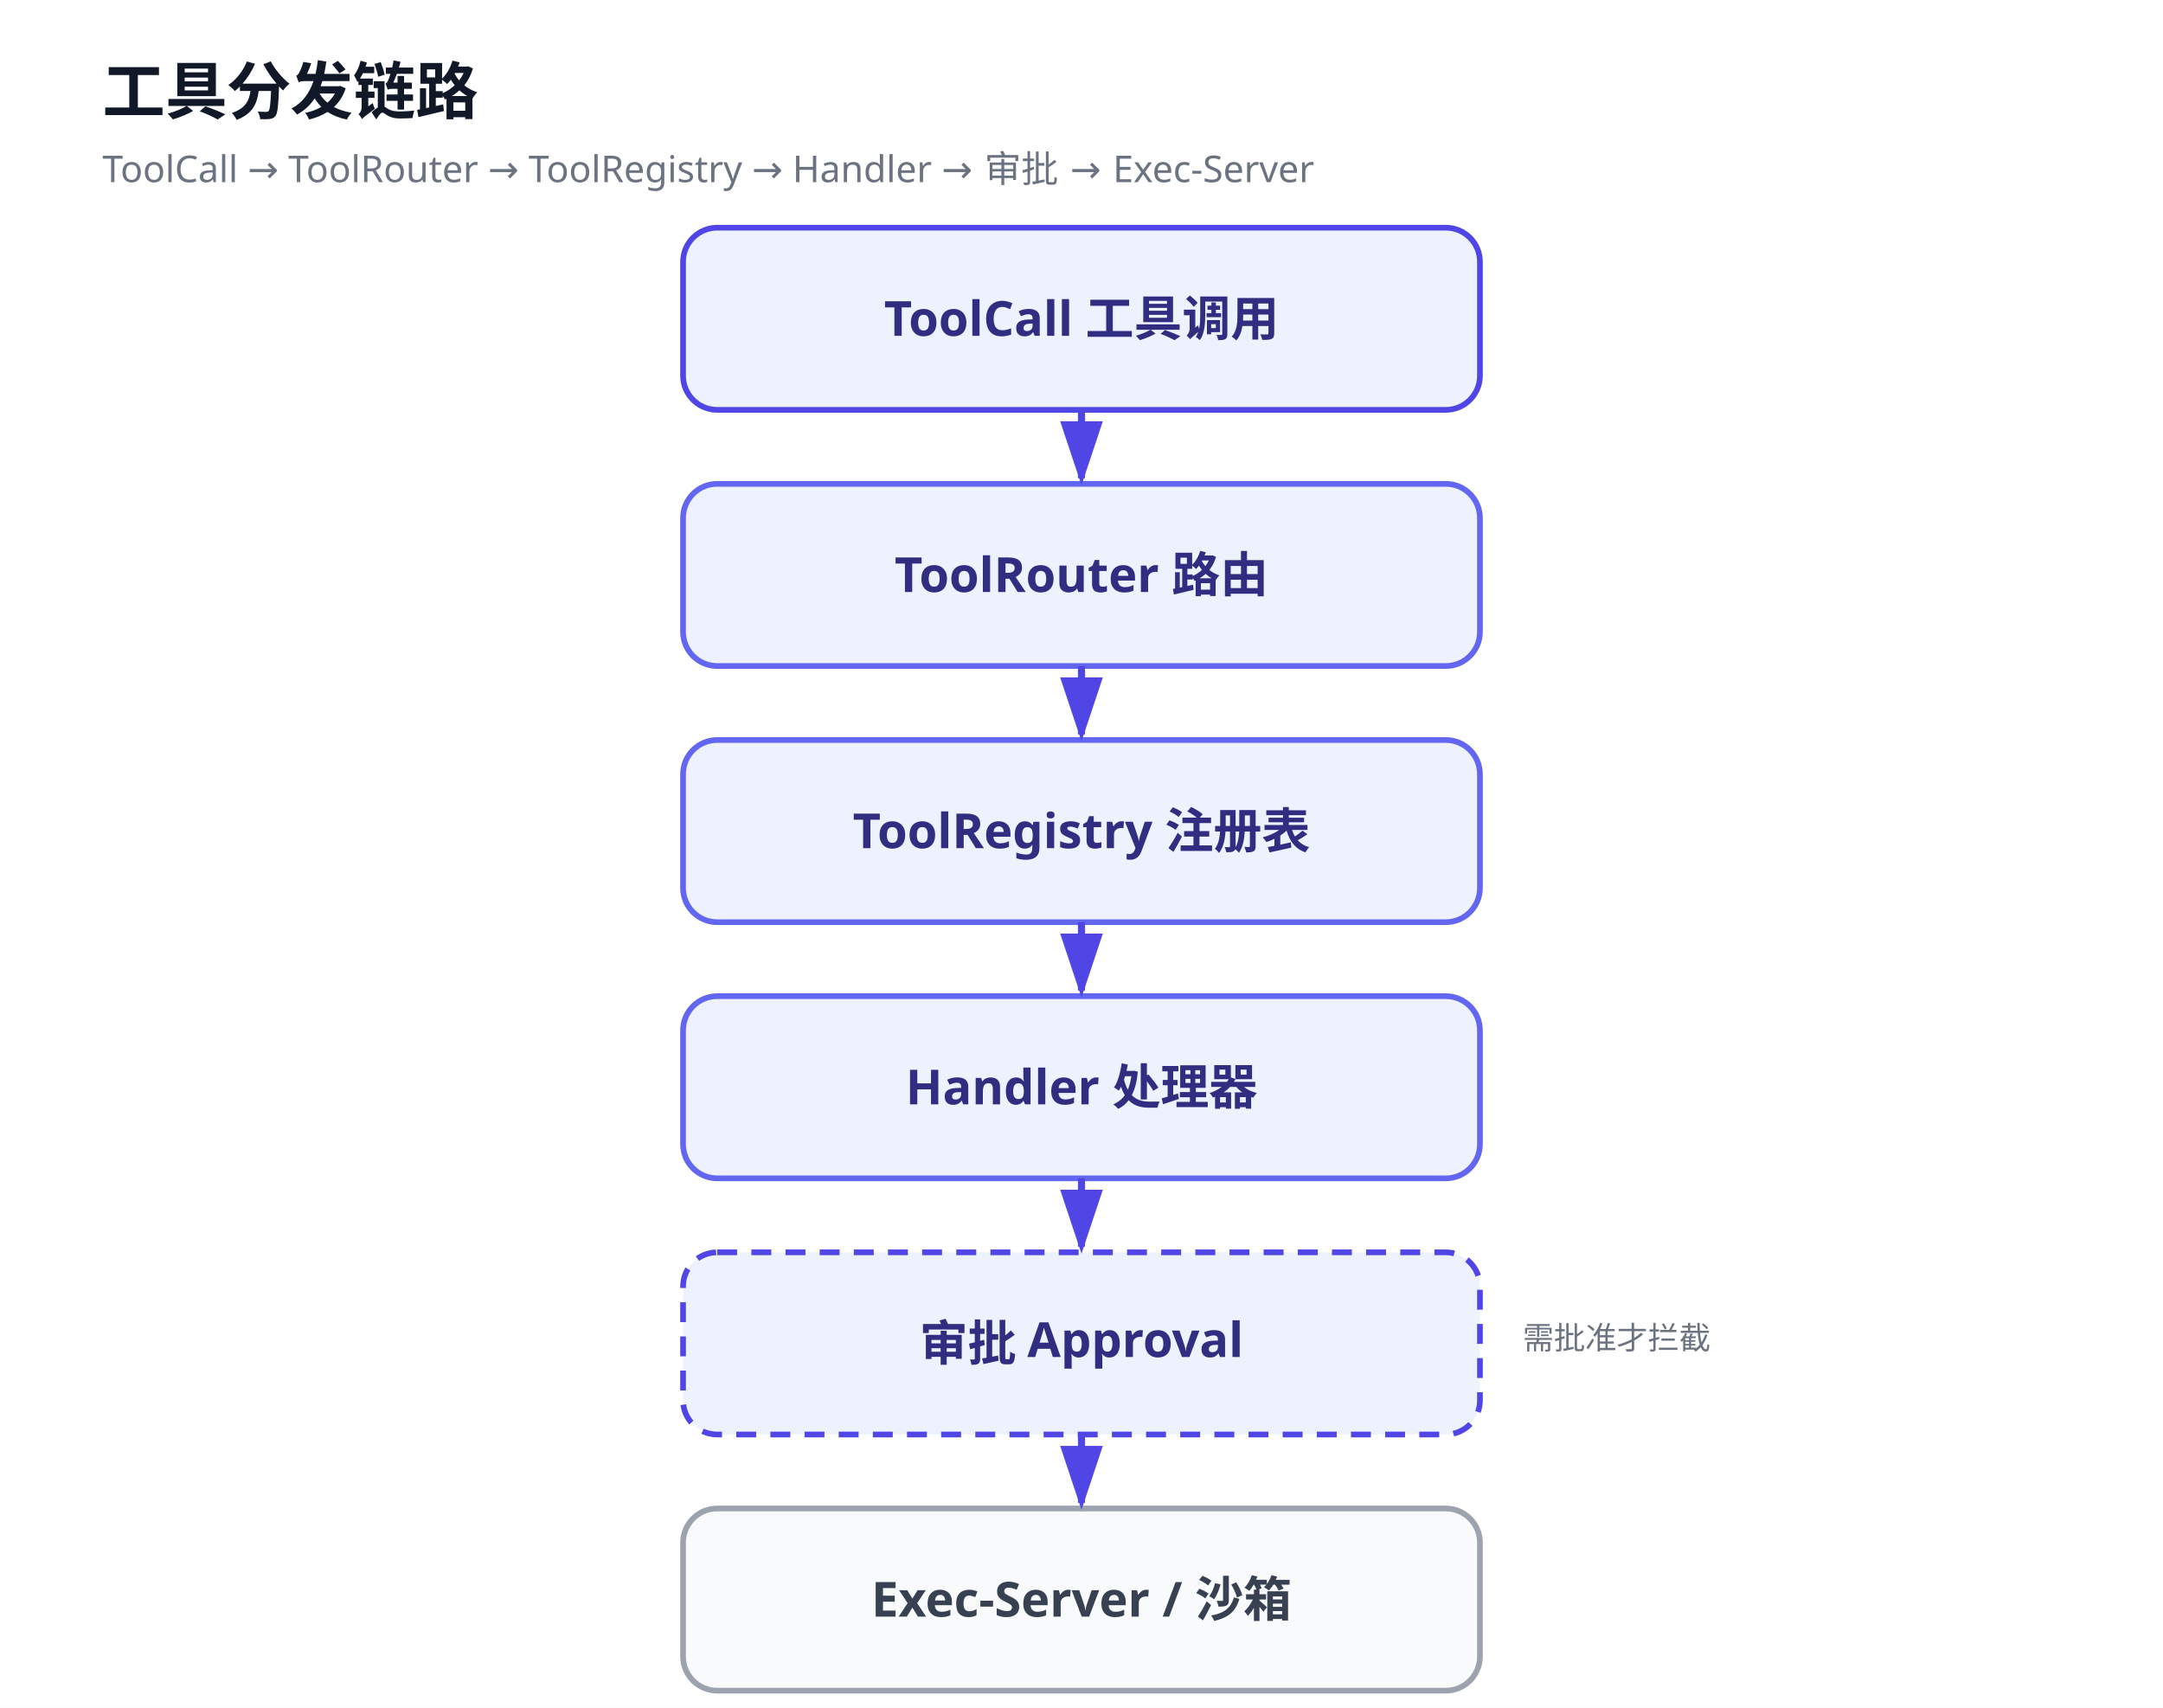
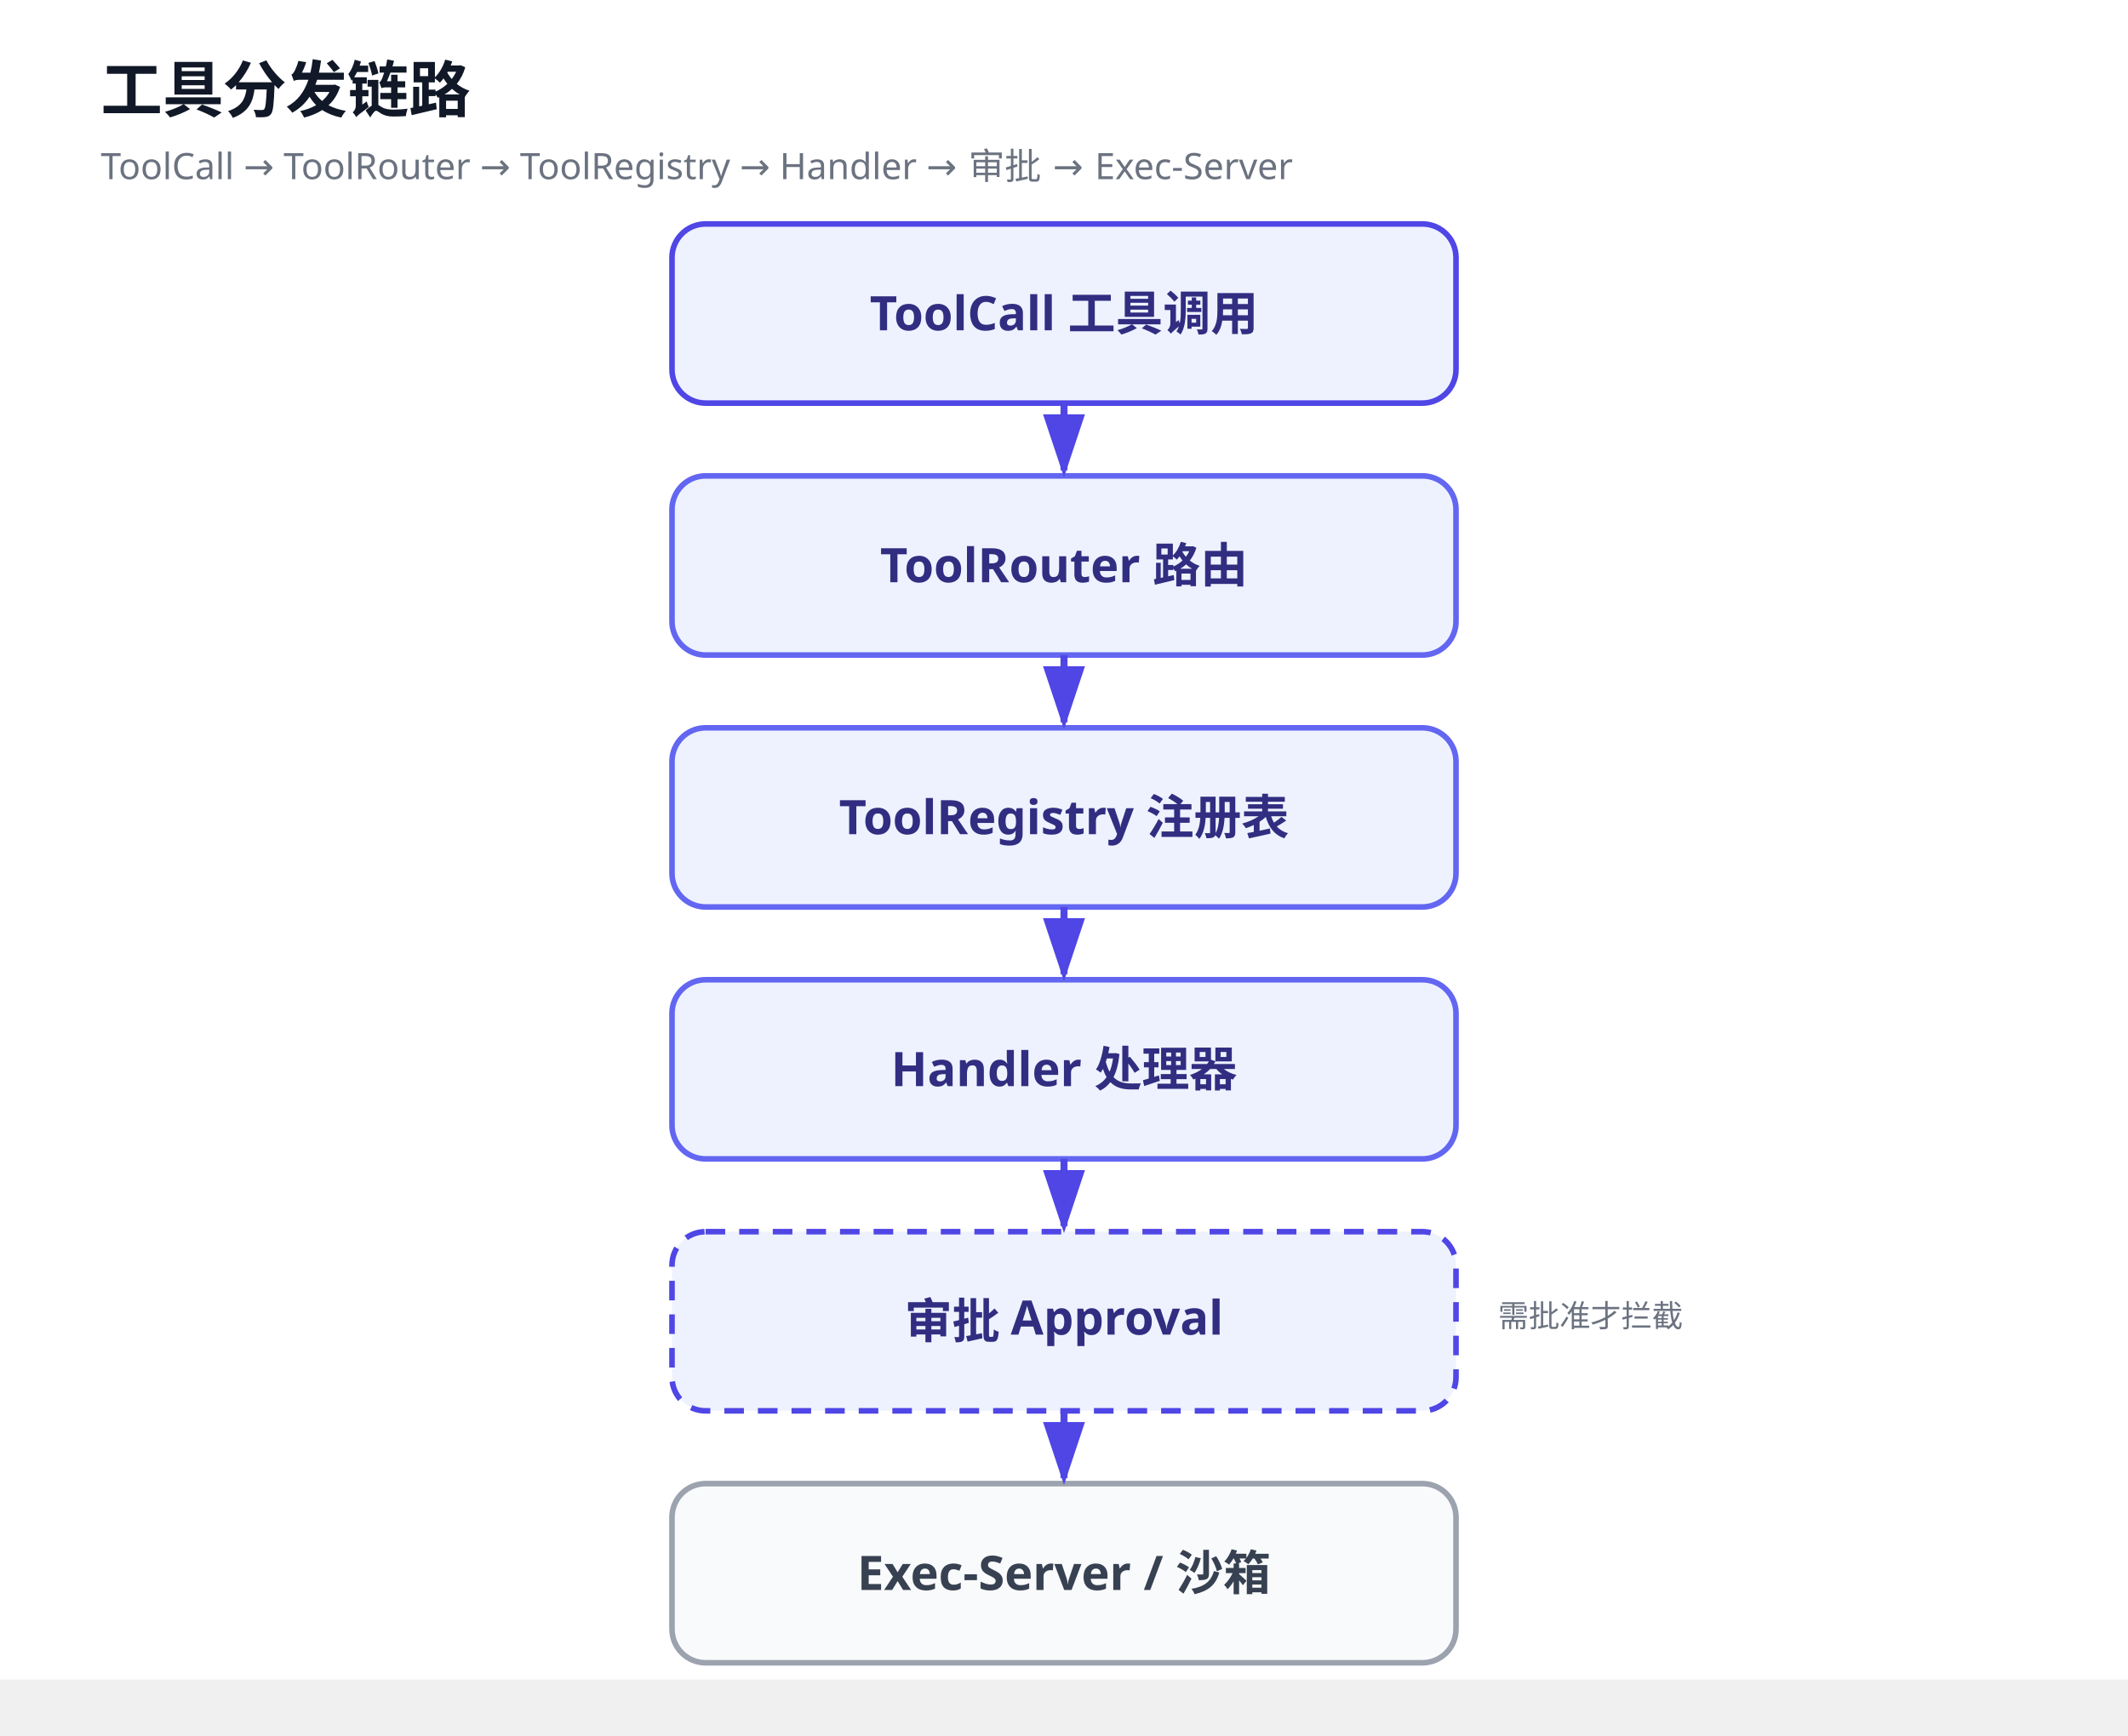
- <svg xmlns="http://www.w3.org/2000/svg" viewBox="0 0 760 600" font-family="system-ui, sans-serif">
+ <svg xmlns="http://www.w3.org/2000/svg" viewBox="0 0 760 620" font-family="system-ui, sans-serif">
  <defs>
    <marker id="a" markerWidth="10" markerHeight="10" refX="8" refY="3" orient="auto" markerUnits="strokeWidth">
      <path d="M0,0 L9,3 L0,6 Z" fill="#4F46E5" />
    </marker>
  </defs>
  <rect width="760" height="600" fill="#FFFFFF" />
  <text x="36" y="40" font-size="22" font-weight="700" fill="#111827">工具分发链路</text>
  <text x="36" y="64" font-size="13" fill="#6B7280">ToolCall → ToolRouter → ToolRegistry → Handler → 审批 → Exec-Server</text>
  <rect x="240" y="80" width="280" height="64" rx="12" fill="#EEF2FF" stroke="#4F46E5" stroke-width="2" />
  <text x="380" y="118" text-anchor="middle" font-size="17" font-weight="600" fill="#312E81">ToolCall 工具调用</text>
  <rect x="240" y="170" width="280" height="64" rx="12" fill="#EEF2FF" stroke="#6366F1" stroke-width="2" />
  <text x="380" y="208" text-anchor="middle" font-size="17" font-weight="600" fill="#312E81">ToolRouter 路由</text>
  <rect x="240" y="260" width="280" height="64" rx="12" fill="#EEF2FF" stroke="#6366F1" stroke-width="2" />
  <text x="380" y="298" text-anchor="middle" font-size="17" font-weight="600" fill="#312E81">ToolRegistry 注册表</text>
  <rect x="240" y="350" width="280" height="64" rx="12" fill="#EEF2FF" stroke="#6366F1" stroke-width="2" />
  <text x="380" y="388" text-anchor="middle" font-size="17" font-weight="600" fill="#312E81">Handler 处理器</text>
  <rect x="240" y="440" width="280" height="64" rx="12" fill="#EEF2FF" stroke="#4F46E5" stroke-width="2" stroke-dasharray="7 5" />
  <text x="380" y="478" text-anchor="middle" font-size="17" font-weight="600" fill="#312E81">审批 Approval</text>
  <rect x="240" y="530" width="280" height="64" rx="12" fill="#F9FAFB" stroke="#9CA3AF" stroke-width="2" />
  <text x="380" y="568" text-anchor="middle" font-size="17" font-weight="600" fill="#374151">Exec-Server / 沙箱</text>
  <line x1="380" y1="144" x2="380" y2="168" stroke="#4F46E5" stroke-width="2.5" marker-end="url(#a)" />
  <line x1="380" y1="234" x2="380" y2="258" stroke="#4F46E5" stroke-width="2.5" marker-end="url(#a)" />
  <line x1="380" y1="324" x2="380" y2="348" stroke="#4F46E5" stroke-width="2.5" marker-end="url(#a)" />
  <line x1="380" y1="414" x2="380" y2="438" stroke="#4F46E5" stroke-width="2.5" marker-end="url(#a)" />
  <line x1="380" y1="504" x2="380" y2="528" stroke="#4F46E5" stroke-width="2.5" marker-end="url(#a)" />
  <text x="535" y="474" font-size="11" fill="#6B7280">需批准才拦截</text>
</svg>
